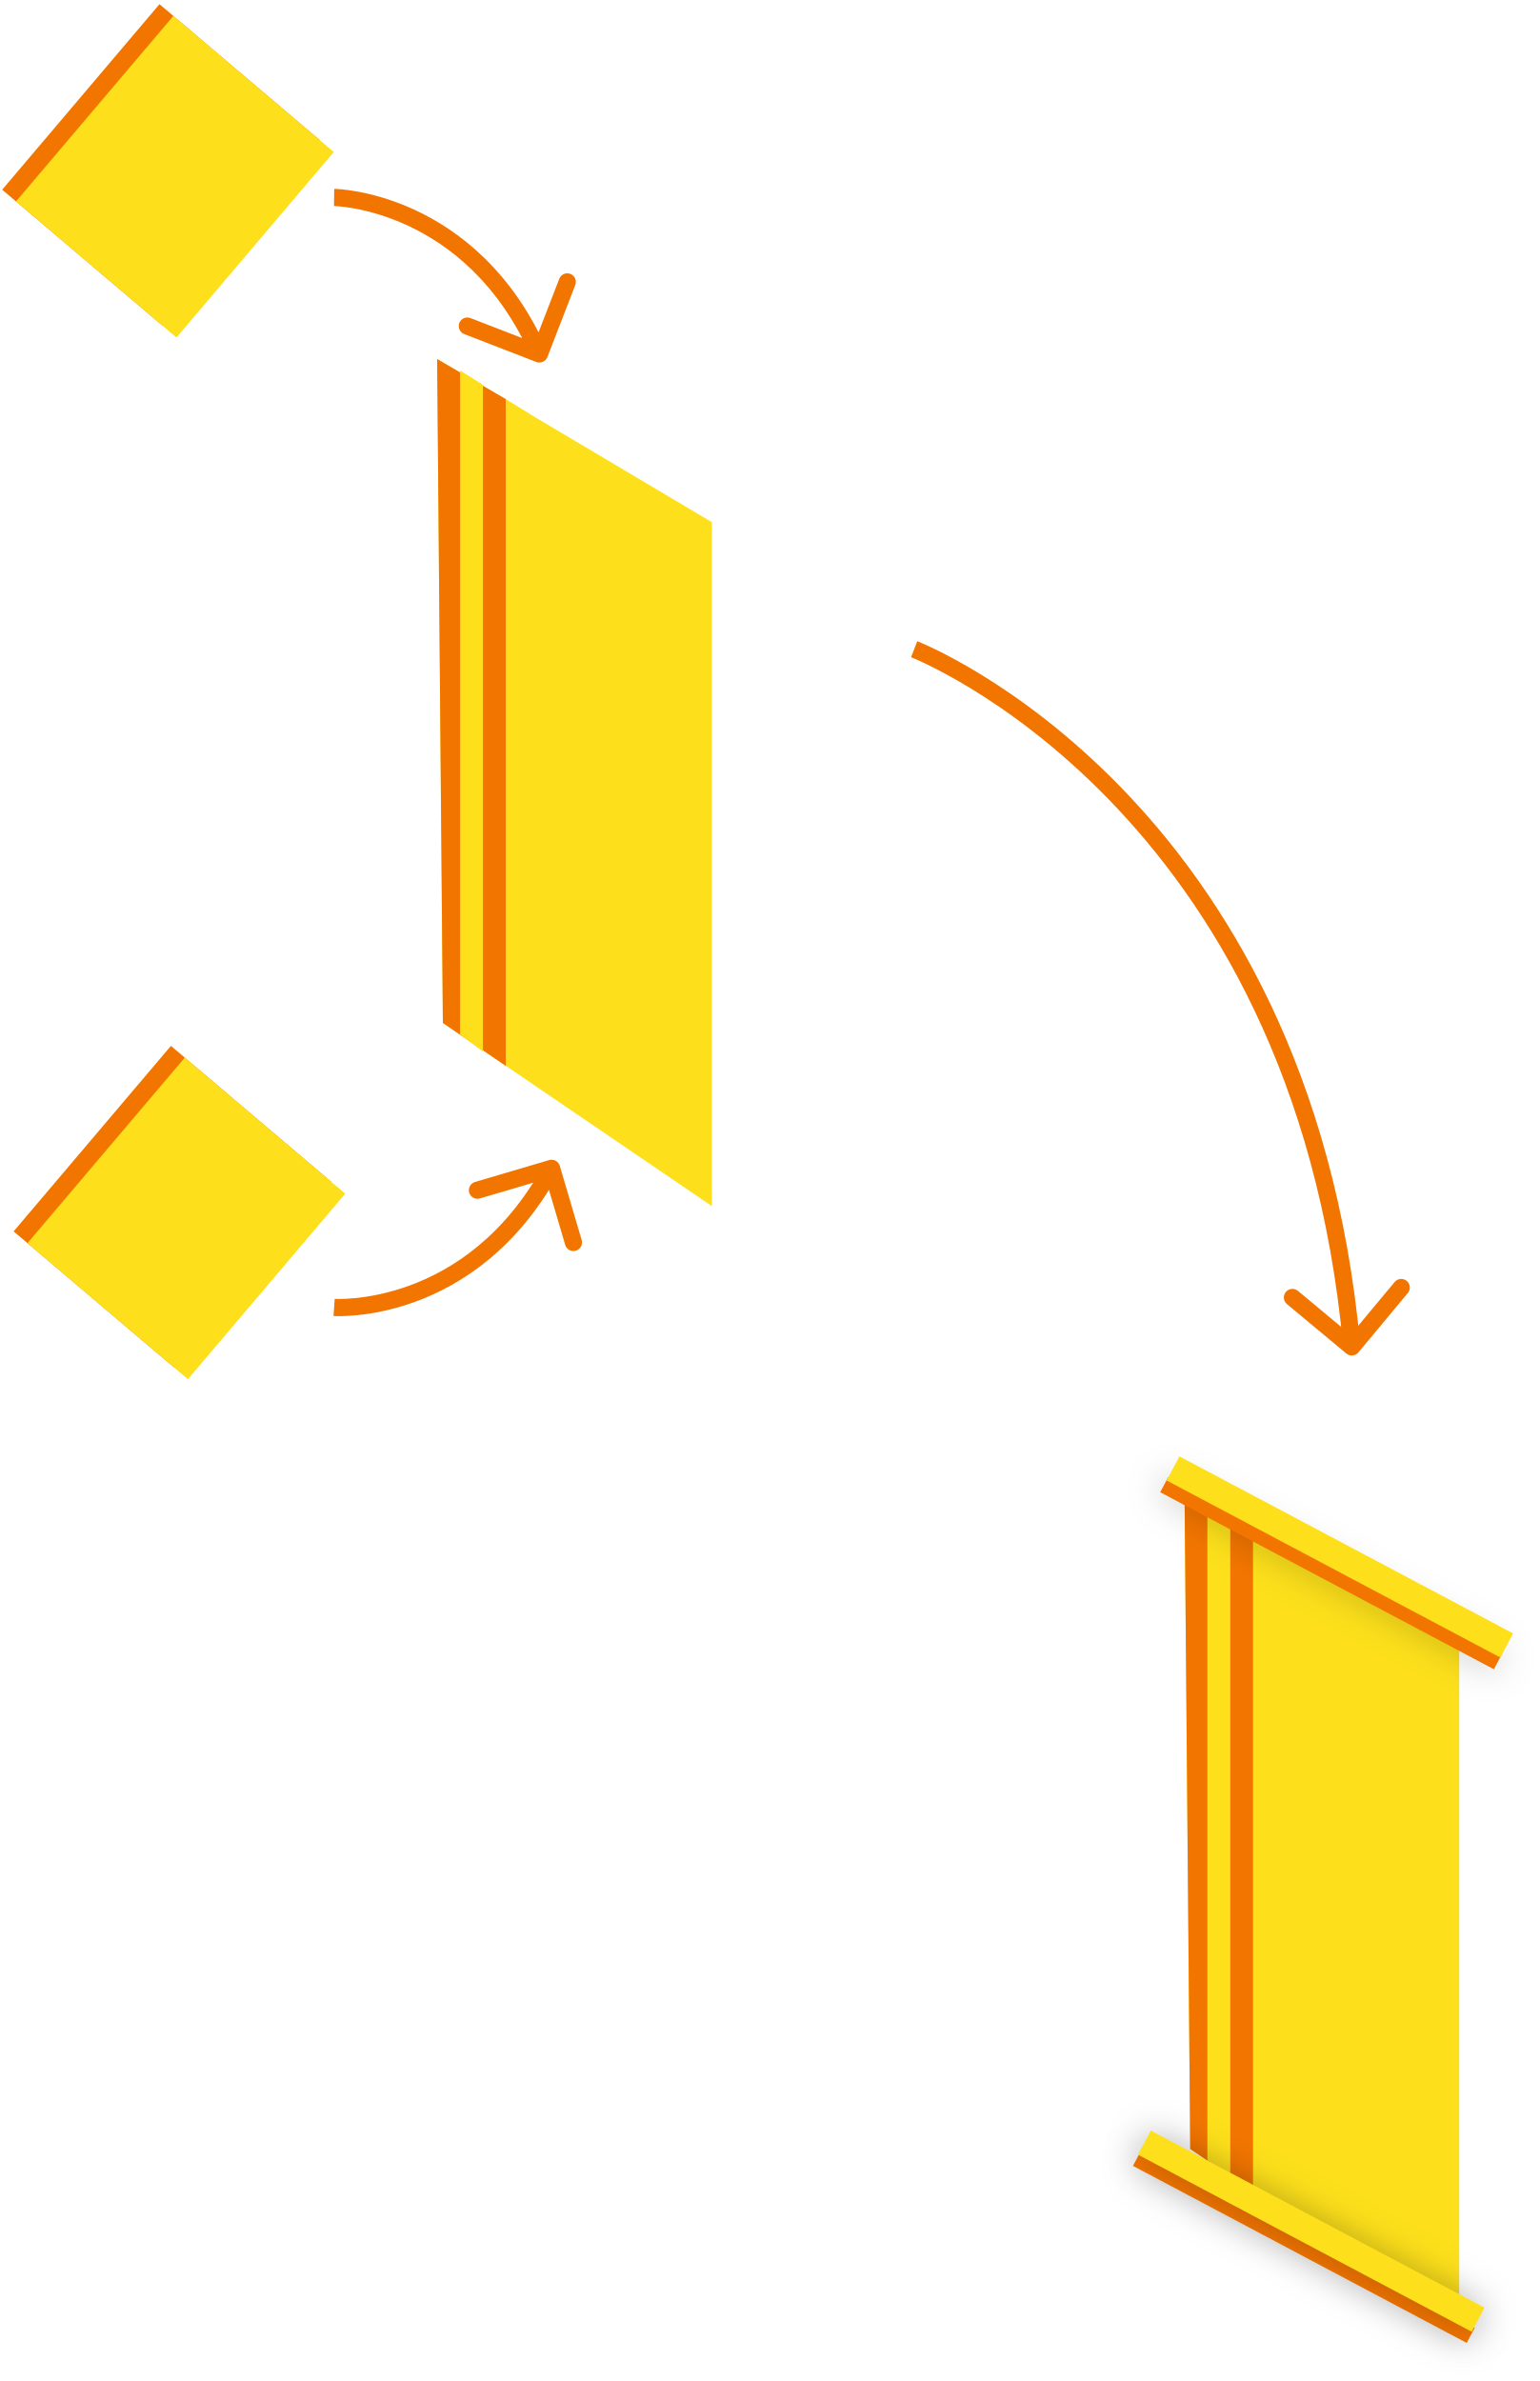
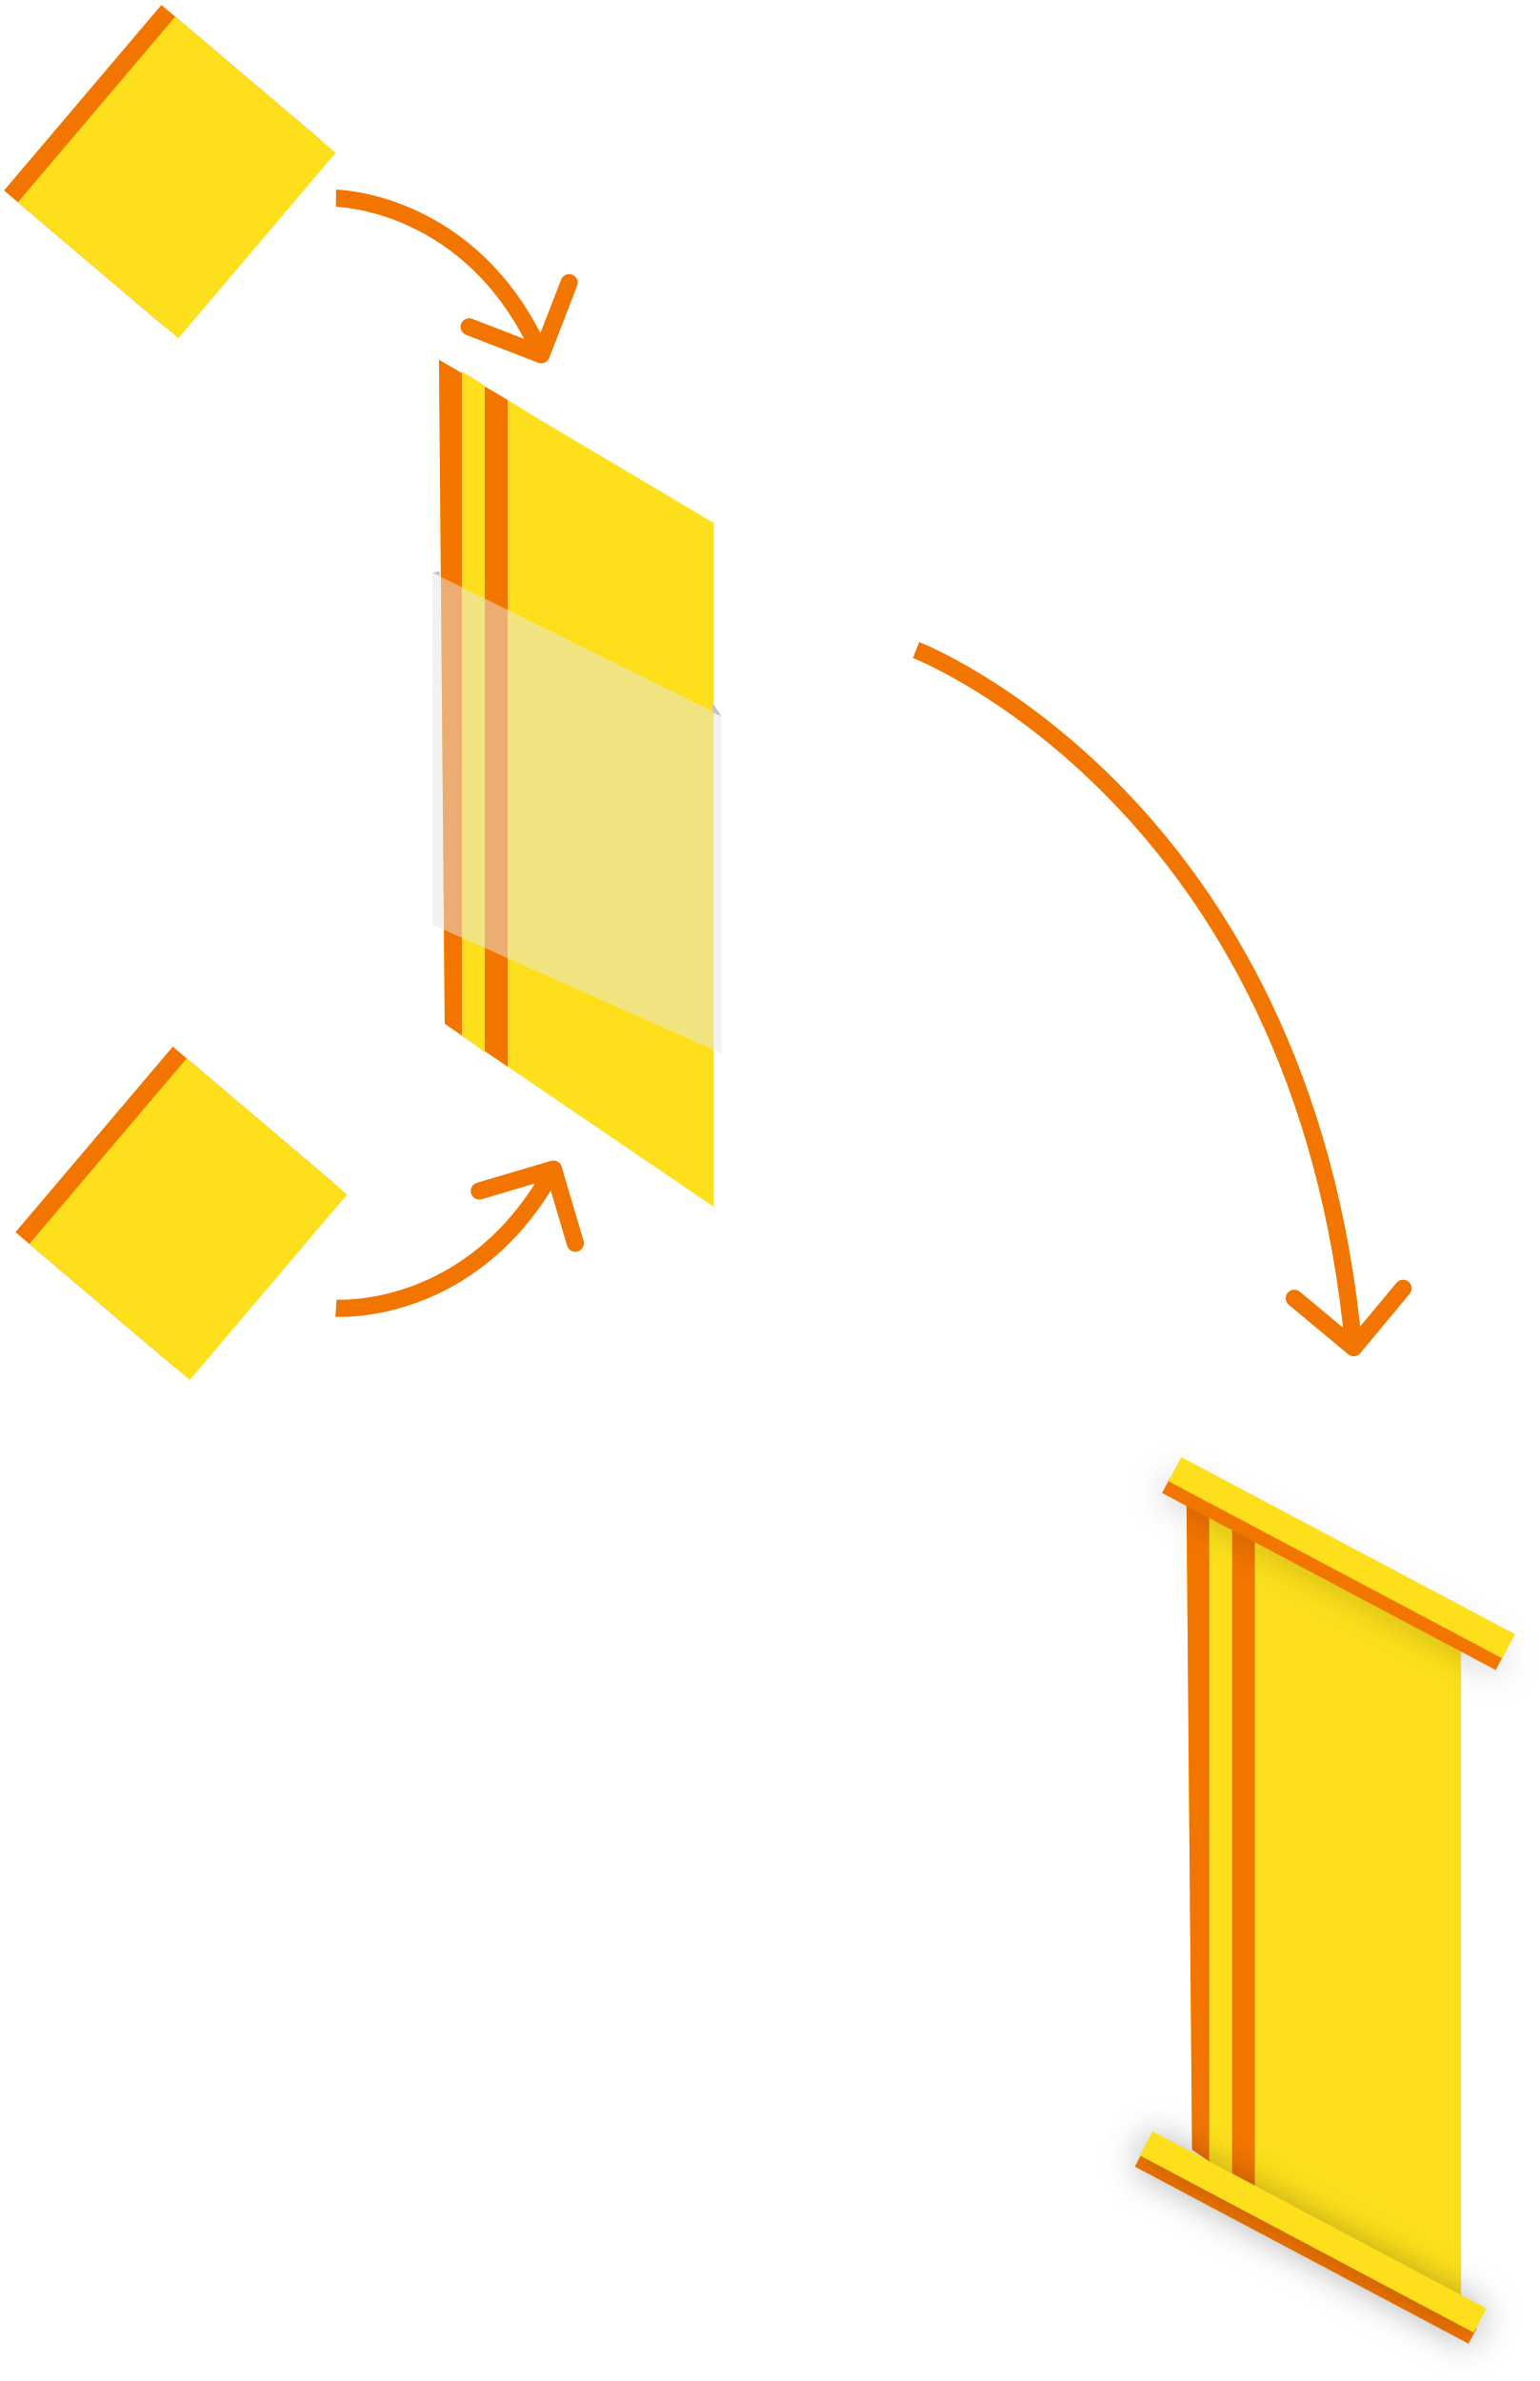
<svg xmlns="http://www.w3.org/2000/svg" width="269" height="416" viewBox="0 0 269 416" fill="none">
-   <path d="M235.23 236.478C235.867 237.008 236.812 236.922 237.342 236.285L245.978 225.908C246.508 225.271 246.421 224.326 245.784 223.796C245.148 223.266 244.202 223.352 243.672 223.989L235.996 233.213L226.772 225.537C226.135 225.007 225.189 225.094 224.66 225.731C224.13 226.367 224.216 227.313 224.853 227.843L235.23 236.478ZM159.722 113.432C159.18 114.831 159.179 114.83 159.179 114.83C159.179 114.83 159.179 114.83 159.18 114.831C159.181 114.831 159.183 114.832 159.186 114.833C159.192 114.835 159.202 114.839 159.216 114.845C159.244 114.856 159.288 114.874 159.348 114.898C159.468 114.947 159.649 115.023 159.889 115.126C160.368 115.334 161.08 115.653 161.995 116.095C163.823 116.98 166.459 118.355 169.657 120.303C176.051 124.201 184.685 130.392 193.594 139.544C211.395 157.831 230.347 187.99 234.696 235.462L237.683 235.189C233.267 186.979 213.986 156.191 195.744 137.452C186.632 128.091 177.791 121.748 171.218 117.742C167.931 115.738 165.209 114.317 163.301 113.395C162.347 112.933 161.596 112.596 161.079 112.373C160.821 112.261 160.621 112.178 160.484 112.122C160.415 112.094 160.362 112.072 160.325 112.058C160.307 112.05 160.292 112.044 160.282 112.04C160.277 112.038 160.273 112.037 160.269 112.035C160.268 112.035 160.266 112.034 160.266 112.034C160.264 112.033 160.263 112.033 159.722 113.432Z" fill="#F27500" />
-   <path d="M27.867 0.731L0.379 33.145L28.414 56.919L55.902 24.505L27.867 0.731Z" fill="#F27500" />
-   <path d="M30.289 2.785L2.801 35.199L30.836 58.973L58.324 26.559L30.289 2.785Z" fill="#FDE01B" />
-   <path d="M29.867 182.731L2.379 215.145L30.414 238.919L57.902 206.505L29.867 182.731Z" fill="#F27500" />
-   <path d="M32.289 184.785L4.801 217.199L32.836 240.973L60.324 208.559L32.289 184.785Z" fill="#FDE01B" />
-   <path d="M93.7 63.242C94.472 63.541 95.341 63.157 95.64 62.385L100.513 49.795C100.812 49.022 100.428 48.154 99.656 47.854C98.883 47.555 98.015 47.939 97.716 48.712L93.384 59.903L82.193 55.571C81.421 55.272 80.552 55.656 80.253 56.429C79.954 57.201 80.338 58.07 81.11 58.369L93.7 63.242ZM58.378 34.498C58.359 35.998 58.358 35.998 58.357 35.998C58.357 35.998 58.357 35.998 58.357 35.998C58.356 35.998 58.356 35.998 58.356 35.998C58.357 35.998 58.359 35.998 58.363 35.998C58.37 35.998 58.383 35.999 58.401 35.999C58.437 36.001 58.496 36.003 58.575 36.007C58.734 36.014 58.977 36.03 59.294 36.058C59.929 36.116 60.864 36.227 62.028 36.444C64.357 36.877 67.597 37.727 71.2 39.394C78.382 42.716 87.06 49.304 92.869 62.449L95.613 61.237C89.475 47.346 80.222 40.262 72.459 36.671C68.59 34.881 65.104 33.964 62.576 33.494C61.311 33.259 60.283 33.136 59.564 33.071C59.205 33.038 58.922 33.02 58.724 33.01C58.626 33.005 58.548 33.002 58.493 33.001C58.466 33 58.444 32.999 58.428 32.999C58.42 32.999 58.414 32.999 58.408 32.999C58.406 32.999 58.404 32.998 58.402 32.998C58.401 32.998 58.4 32.998 58.399 32.998C58.398 32.998 58.398 32.998 58.378 34.498Z" fill="#F27500" />
-   <path d="M95.945 202.688C96.739 202.454 97.573 202.908 97.808 203.702L101.629 216.65C101.863 217.445 101.409 218.279 100.615 218.514C99.82 218.748 98.986 218.294 98.752 217.5L95.355 205.99L83.846 209.387C83.051 209.621 82.217 209.167 81.983 208.373C81.748 207.578 82.202 206.744 82.997 206.509L95.945 202.688ZM58.378 228.43C58.483 226.933 58.482 226.933 58.481 226.933C58.481 226.933 58.48 226.933 58.48 226.933C58.48 226.933 58.48 226.933 58.48 226.933C58.481 226.933 58.483 226.933 58.486 226.933C58.494 226.934 58.506 226.935 58.525 226.935C58.561 226.937 58.619 226.94 58.699 226.943C58.858 226.948 59.101 226.953 59.419 226.95C60.057 226.945 60.998 226.911 62.176 226.791C64.533 226.551 67.832 225.97 71.559 224.605C78.99 221.885 88.181 216.033 95.052 203.41L97.687 204.844C90.427 218.183 80.623 224.482 72.591 227.423C68.587 228.888 65.037 229.515 62.479 229.775C61.2 229.906 60.165 229.944 59.443 229.95C59.082 229.953 58.798 229.947 58.601 229.941C58.502 229.938 58.425 229.934 58.37 229.932C58.343 229.93 58.321 229.929 58.305 229.928C58.297 229.927 58.29 229.927 58.285 229.927C58.283 229.926 58.281 229.926 58.279 229.926C58.278 229.926 58.277 229.926 58.276 229.926C58.275 229.926 58.274 229.926 58.378 228.43Z" fill="#F27500" />
-   <path d="M124.379 91.232L76.379 62.732L77.379 178.732L124.379 210.732V91.232Z" fill="#FDE01B" />
-   <path d="M88.379 186.232V69.732L76.379 62.732L77.379 178.732L88.379 186.232Z" fill="#F27500" />
-   <path d="M84.379 183.732V67.232L80.379 64.732V180.732L84.379 183.732Z" fill="#FDE01B" />
-   <path d="M92.379 188.732V72.232L88.379 69.732V185.732L92.379 188.732Z" fill="#FDE01B" />
-   <path d="M254.955 287.955L206.955 259.455L207.955 375.455L254.955 407.455V287.955Z" fill="#FDE01B" />
-   <path d="M218.955 382.955V266.455L206.955 259.455L207.955 375.455L218.955 382.955Z" fill="#F27500" />
-   <path d="M214.955 380.455V263.955L210.955 261.455V377.455L214.955 380.455Z" fill="#FDE01B" />
-   <path d="M222.955 385.455V268.955L218.955 266.455V382.455L222.955 385.455Z" fill="#FDE01B" />
+   <path d="M235.554 236.614C236.191 237.144 237.137 237.058 237.667 236.421L246.302 226.044C246.832 225.407 246.745 224.462 246.109 223.932C245.472 223.402 244.526 223.488 243.996 224.125L236.32 233.349L227.096 225.673C226.459 225.143 225.514 225.23 224.984 225.867C224.454 226.503 224.54 227.449 225.177 227.979L235.554 236.614ZM160.046 113.568C159.504 114.967 159.504 114.966 159.503 114.966C159.504 114.966 159.504 114.966 159.504 114.967C159.505 114.967 159.507 114.968 159.51 114.969C159.516 114.971 159.526 114.975 159.54 114.981C159.568 114.992 159.613 115.01 159.672 115.034C159.792 115.083 159.973 115.159 160.213 115.262C160.692 115.47 161.405 115.789 162.319 116.231C164.148 117.116 166.784 118.491 169.981 120.439C176.376 124.337 185.009 130.528 193.918 139.68C211.72 157.967 230.672 188.126 235.02 235.598L238.007 235.325C233.592 187.115 214.31 156.327 196.068 137.588C186.956 128.227 178.116 121.884 171.542 117.878C168.255 115.874 165.533 114.453 163.625 113.531C162.671 113.069 161.92 112.732 161.404 112.509C161.145 112.397 160.946 112.314 160.808 112.258C160.74 112.23 160.686 112.208 160.65 112.194C160.631 112.186 160.617 112.18 160.606 112.176C160.601 112.174 160.597 112.173 160.594 112.171C160.592 112.171 160.591 112.17 160.59 112.17C160.588 112.169 160.587 112.169 160.046 113.568Z" fill="#F27500" />
+   <path d="M28.191 0.867L0.703 33.281L28.738 57.055L56.226 24.641L28.191 0.867Z" fill="#F27500" />
+   <path d="M30.613 2.921L3.125 35.335L31.16 59.109L58.648 26.695L30.613 2.921Z" fill="#FDE01B" />
+   <path d="M30.191 182.867L2.703 215.281L30.738 239.055L58.226 206.641L30.191 182.867Z" fill="#F27500" />
+   <path d="M32.613 184.921L5.125 217.335L33.16 241.109L60.648 208.695L32.613 184.921Z" fill="#FDE01B" />
+   <path d="M94.024 63.378C94.797 63.677 95.665 63.293 95.965 62.521L100.838 49.931C101.137 49.158 100.753 48.289 99.98 47.99C99.207 47.691 98.339 48.075 98.04 48.848L93.708 60.039L82.517 55.707C81.745 55.408 80.876 55.792 80.577 56.565C80.278 57.337 80.662 58.206 81.434 58.505L94.024 63.378ZM58.702 34.634C58.683 36.134 58.682 36.134 58.682 36.134C58.681 36.134 58.681 36.134 58.681 36.134C58.68 36.134 58.68 36.134 58.681 36.134C58.681 36.134 58.684 36.134 58.687 36.134C58.694 36.134 58.707 36.135 58.725 36.135C58.761 36.136 58.82 36.139 58.899 36.142C59.058 36.15 59.301 36.166 59.618 36.194C60.254 36.252 61.188 36.363 62.352 36.58C64.681 37.013 67.921 37.863 71.524 39.53C78.706 42.852 87.385 49.44 93.194 62.585L95.938 61.373C89.799 47.483 80.546 40.398 72.784 36.807C68.914 35.017 65.428 34.1 62.9 33.63C61.635 33.395 60.608 33.272 59.888 33.206C59.529 33.174 59.246 33.156 59.048 33.146C58.95 33.141 58.872 33.138 58.818 33.137C58.79 33.136 58.768 33.135 58.752 33.135C58.744 33.135 58.738 33.135 58.733 33.135C58.73 33.135 58.728 33.135 58.726 33.135C58.725 33.135 58.724 33.135 58.724 33.135C58.723 33.135 58.722 33.134 58.702 34.634Z" fill="#F27500" />
+   <path d="M96.269 202.824C97.063 202.59 97.898 203.044 98.132 203.838L101.953 216.786C102.188 217.581 101.734 218.415 100.939 218.65C100.144 218.884 99.31 218.43 99.076 217.635L95.679 206.126L84.17 209.523C83.376 209.757 82.541 209.303 82.307 208.509C82.072 207.714 82.526 206.88 83.321 206.645L96.269 202.824ZM58.703 228.566C58.807 227.069 58.806 227.069 58.805 227.069C58.805 227.069 58.805 227.069 58.804 227.069C58.804 227.069 58.804 227.069 58.804 227.069C58.805 227.069 58.807 227.069 58.811 227.069C58.818 227.07 58.831 227.071 58.849 227.071C58.885 227.073 58.944 227.076 59.023 227.079C59.182 227.084 59.425 227.089 59.744 227.086C60.382 227.081 61.322 227.047 62.5 226.927C64.857 226.687 68.156 226.106 71.883 224.741C79.314 222.021 88.505 216.169 95.376 203.546L98.011 204.98C90.751 218.318 80.947 224.618 72.915 227.559C68.911 229.024 65.362 229.651 62.803 229.911C61.524 230.042 60.489 230.08 59.767 230.086C59.406 230.089 59.123 230.083 58.925 230.077C58.826 230.074 58.749 230.07 58.694 230.067C58.667 230.066 58.645 230.065 58.629 230.064C58.621 230.063 58.615 230.063 58.609 230.063C58.607 230.062 58.605 230.062 58.603 230.062C58.602 230.062 58.601 230.062 58.6 230.062C58.599 230.062 58.599 230.062 58.703 228.566Z" fill="#F27500" />
+   <path d="M124.703 91.368L76.703 62.868L77.703 178.868L124.703 210.868V91.368Z" fill="#FDE01B" />
+   <path d="M88.703 186.368V69.868L76.703 62.868L77.703 178.868L88.703 186.368Z" fill="#F27500" />
+   <path d="M84.703 183.868V67.368L80.703 64.868V180.868L84.703 183.868Z" fill="#FDE01B" />
+   <path d="M92.703 188.868V72.368L88.703 69.868V185.868L92.703 188.868Z" fill="#FDE01B" />
+   <path d="M255.279 288.091L207.279 259.591L208.279 375.591L255.279 407.591V288.091Z" fill="#FDE01B" />
+   <path d="M219.279 383.091V266.591L207.279 259.591L208.279 375.591L219.279 383.091Z" fill="#F27500" />
+   <path d="M215.279 380.591V264.091L211.279 261.591V377.591L215.279 380.591Z" fill="#FDE01B" />
+   <path d="M223.279 385.591V269.091L219.279 266.591V382.591L223.279 385.591Z" fill="#FDE01B" />
  <g filter="url(#filter0_d)">
-     <rect x="261.012" y="291.649" width="66" height="3" transform="rotate(-152.05 261.012 291.649)" fill="#F27500" />
+     <rect x="261.336" y="291.785" width="66" height="3" transform="rotate(-152.05 261.336 291.785)" fill="#F27500" />
  </g>
-   <rect x="262.139" y="289.598" width="66" height="4.764" transform="rotate(-152.05 262.139 289.598)" fill="#FDE01B" />
+   <rect x="262.463" y="289.734" width="66" height="4.764" transform="rotate(-152.05 262.463 289.734)" fill="#FDE01B" />
  <g filter="url(#filter1_d)">
-     <rect x="256.256" y="409.347" width="66" height="3" transform="rotate(-152.05 256.256 409.347)" fill="#F27500" />
+     <rect x="256.58" y="409.483" width="66" height="3" transform="rotate(-152.05 256.58 409.483)" fill="#F27500" />
  </g>
  <g filter="url(#filter2_d)">
-     <rect x="257.139" y="407.394" width="66" height="4.764" transform="rotate(-152.05 257.139 407.394)" fill="#FDE01B" />
+     <rect x="257.463" y="407.53" width="66" height="4.764" transform="rotate(-152.05 257.463 407.53)" fill="#FDE01B" />
  </g>
+   <path d="M126.043 125.056L75.543 100.056V161.556L126.043 184.056V125.056Z" fill="#E6E6E6" fill-opacity="0.5" />
+   <path d="M124.504 122.803L126.057 125.152L124.504 124.487V122.803Z" fill="#C4C4C4" />
+   <path d="M76.834 99.769L75.549 100.062L76.834 100.695V99.769Z" fill="#C4C4C4" />
  <defs>
-     <filter id="filter0_d" x="196.711" y="252.064" width="71.708" height="45.584" filterUnits="userSpaceOnUse" color-interpolation-filters="sRGB">
+     <filter id="filter0_d" x="197.035" y="252.2" width="71.708" height="45.584" filterUnits="userSpaceOnUse" color-interpolation-filters="sRGB">
      <feFlood flood-opacity="0" result="BackgroundImageFix" />
      <feColorMatrix in="SourceAlpha" type="matrix" values="0 0 0 0 0 0 0 0 0 0 0 0 0 0 0 0 0 0 127 0" />
      <feOffset />
      <feGaussianBlur stdDeviation="3" />
      <feColorMatrix type="matrix" values="0 0 0 0 0 0 0 0 0 0 0 0 0 0 0 0 0 0 0.25 0" />
      <feBlend mode="normal" in2="BackgroundImageFix" result="effect1_dropShadow" />
      <feBlend mode="normal" in="SourceGraphic" in2="effect1_dropShadow" result="shape" />
    </filter>
-     <filter id="filter1_d" x="191.955" y="369.763" width="71.708" height="45.584" filterUnits="userSpaceOnUse" color-interpolation-filters="sRGB">
+     <filter id="filter1_d" x="192.279" y="369.899" width="71.708" height="45.584" filterUnits="userSpaceOnUse" color-interpolation-filters="sRGB">
      <feFlood flood-opacity="0" result="BackgroundImageFix" />
      <feColorMatrix in="SourceAlpha" type="matrix" values="0 0 0 0 0 0 0 0 0 0 0 0 0 0 0 0 0 0 127 0" />
      <feOffset />
      <feGaussianBlur stdDeviation="3" />
      <feColorMatrix type="matrix" values="0 0 0 0 0 0 0 0 0 0 0 0 0 0 0 0 0 0 0.25 0" />
      <feBlend mode="normal" in2="BackgroundImageFix" result="effect1_dropShadow" />
      <feBlend mode="normal" in="SourceGraphic" in2="effect1_dropShadow" result="shape" />
    </filter>
-     <filter id="filter2_d" x="192.838" y="366.251" width="72.534" height="47.143" filterUnits="userSpaceOnUse" color-interpolation-filters="sRGB">
+     <filter id="filter2_d" x="193.162" y="366.387" width="72.534" height="47.143" filterUnits="userSpaceOnUse" color-interpolation-filters="sRGB">
      <feFlood flood-opacity="0" result="BackgroundImageFix" />
      <feColorMatrix in="SourceAlpha" type="matrix" values="0 0 0 0 0 0 0 0 0 0 0 0 0 0 0 0 0 0 127 0" />
      <feOffset />
      <feGaussianBlur stdDeviation="3" />
      <feColorMatrix type="matrix" values="0 0 0 0 0 0 0 0 0 0 0 0 0 0 0 0 0 0 0.25 0" />
      <feBlend mode="normal" in2="BackgroundImageFix" result="effect1_dropShadow" />
      <feBlend mode="normal" in="SourceGraphic" in2="effect1_dropShadow" result="shape" />
    </filter>
  </defs>
</svg>
